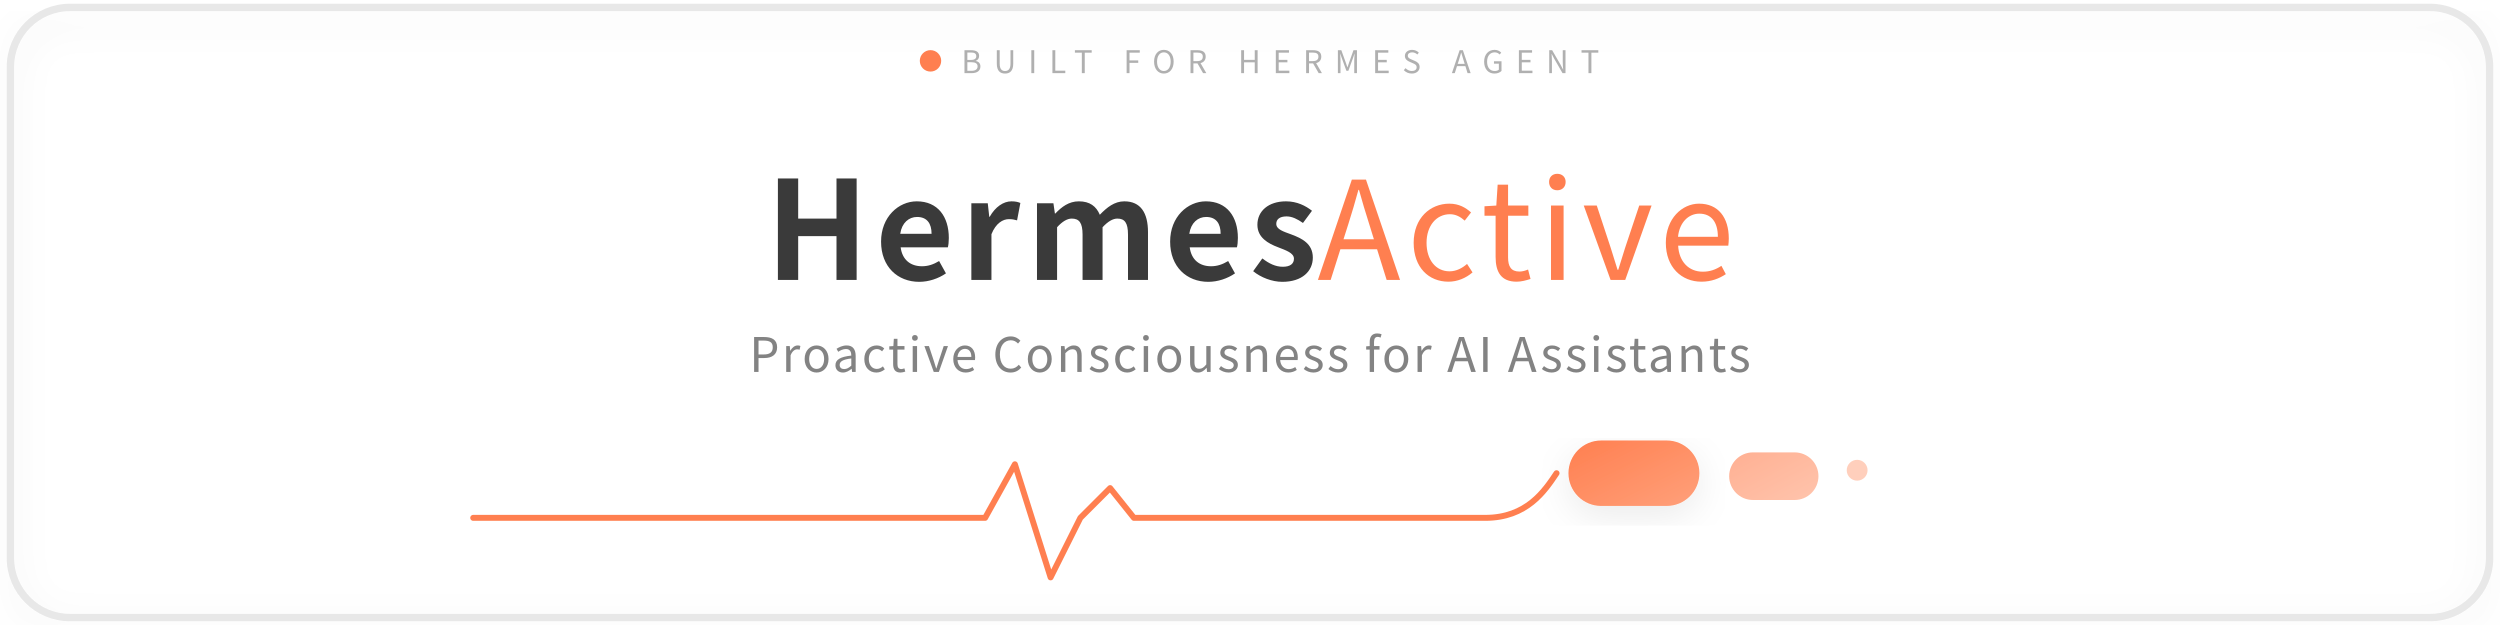
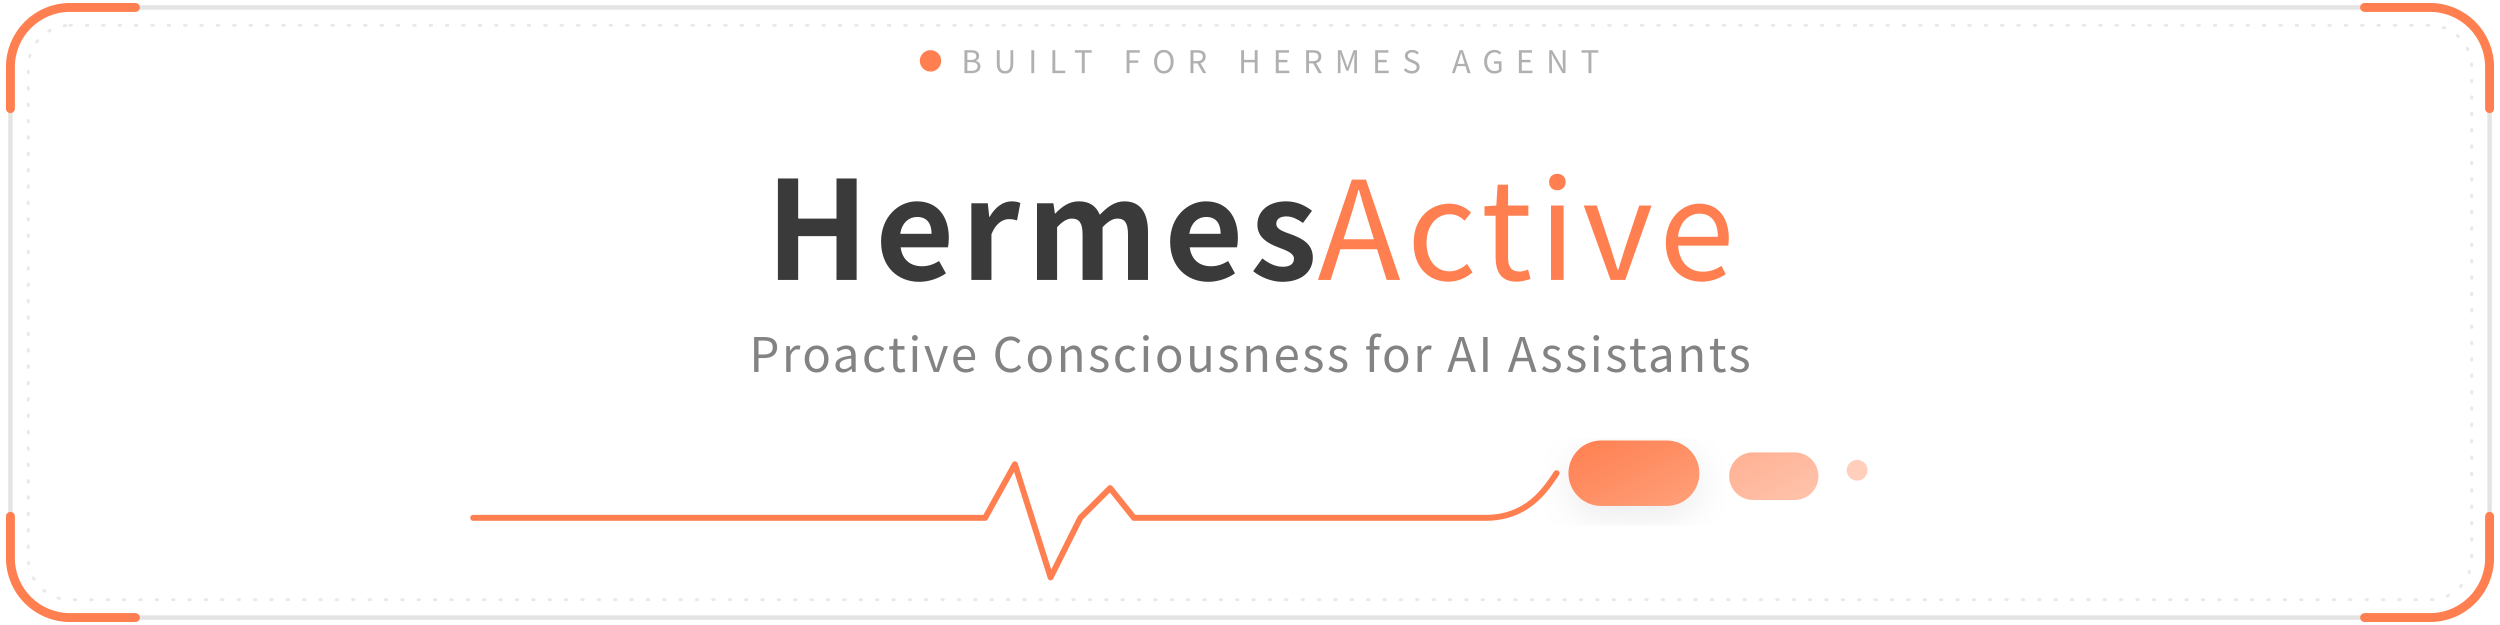
<svg xmlns="http://www.w3.org/2000/svg" width="840" height="210" viewBox="0 25 840 210">
  <defs>
    <filter id="sh" x="-20%" y="-20%" width="140%" height="150%">
      <feDropShadow dx="0" dy="3.5" stdDeviation="6" flood-color="#000" flood-opacity="0.08" />
    </filter>
    <marker id="ar" viewBox="0 0 10 10" refX="7.2" refY="5" markerWidth="10.5" markerHeight="10.5" orient="auto">
      <path d="M0.8 1.2 L8.6 5 L0.8 8.8 z" fill="#8F8F8F" stroke="#fff" stroke-width="1.3" stroke-linejoin="round" />
    </marker>
    <linearGradient id="bub" x1="0" y1="0" x2="1" y2="1">
      <stop offset="0" stop-color="#FF7F50" />
      <stop offset="1" stop-color="#FFA07A" />
    </linearGradient>
    <linearGradient id="rib" x1="0" y1="0" x2="1" y2="0">
      <stop offset="0" stop-color="#FFD9CC" />
      <stop offset=".5" stop-color="#FF7F50" />
      <stop offset="1" stop-color="#FFD9CC" />
    </linearGradient>
    <linearGradient id="glow" x1="0" y1="0" x2="1" y2="0">
      <stop offset="0" stop-color="#FF7F50" stop-opacity="0" />
      <stop offset=".5" stop-color="#FF7F50" />
      <stop offset="1" stop-color="#FF7F50" stop-opacity="0" />
    </linearGradient>
  </defs>
  <rect x="0" y="25" width="840" height="210" fill="#fff" />
  <text x="423" y="45" font-family="'Helvetica Neue','PingFang SC','Noto Sans CJK SC','Microsoft YaHei',Arial,sans-serif" font-size="10.5" font-weight="500" letter-spacing="4" fill="#B0B0B0" text-anchor="middle" dominant-baseline="central">
    <tspan fill="#FF7F50" font-size="8">●</tspan>  BUILT FOR HERMES AGENT</text>
  <text x="420" y="99" font-family="'Helvetica Neue','PingFang SC','Noto Sans CJK SC','Microsoft YaHei',Arial,sans-serif" font-size="46" font-weight="700" letter-spacing="2" fill="#3A3A3A" text-anchor="middle" dominant-baseline="central">Hermes<tspan font-weight="300" fill="#FF7F50"> Active</tspan>
  </text>
  <text x="420" y="143" font-family="'Helvetica Neue','PingFang SC','Noto Sans CJK SC','Microsoft YaHei',Arial,sans-serif" font-size="16" font-weight="500" letter-spacing="0.8" fill="#838383" text-anchor="middle" dominant-baseline="central">Proactive Consciousness for AI Assistants</text>
  <g transform="translate(-26,0)">
    <path d="M185 199 H345 L357 199 L367 181 L379 219 L389 199 L399 189 L407 199 H525 C539 199 545 190 549 184" stroke="#FF7F50" stroke-width="2" fill="none" stroke-linecap="round" stroke-linejoin="round" />
    <rect x="553" y="173" width="44" height="22" rx="11" fill="url(#bub)" filter="url(#sh)" />
    <rect x="607" y="177" width="30" height="16" rx="8" fill="url(#bub)" opacity=".62" />
    <circle cx="650" cy="183" r="3.5" fill="#FFA07A" opacity=".5" />
  </g>
-   <rect x="3.5" y="27.5" width="833" height="205" rx="20" fill="none" stroke="#E8E8E8" stroke-width="2.5" filter="url(#sh)" />
+   <rect x="3.5" y="27.5" width="833" height="205" rx="20" fill="none" stroke="#E4E4E4" stroke-width="1.5" />
+   <rect x="9.5" y="33.5" width="821" height="193" rx="14" fill="none" stroke="#E9E9E9" stroke-width="1" stroke-linecap="round" stroke-dasharray="0.5 5" />
+   <path d="M3.5 61.5 V47.5 A20 20 0 0 1 23.5 27.5 H45.5 M836.5 61.5 V47.5 A20 20 0 0 0 816.5 27.5 H794.5 M3.5 198.5 V212.5 A20 20 0 0 0 23.5 232.5 H45.5 M836.5 198.5 V212.5 A20 20 0 0 1 816.5 232.5 H794.5" stroke="#FF7F50" stroke-width="3" fill="none" stroke-linecap="round" />
  <path d="M312 27.5 H528" stroke="url(#glow)" stroke-width="3" stroke-linecap="round" />
</svg>
